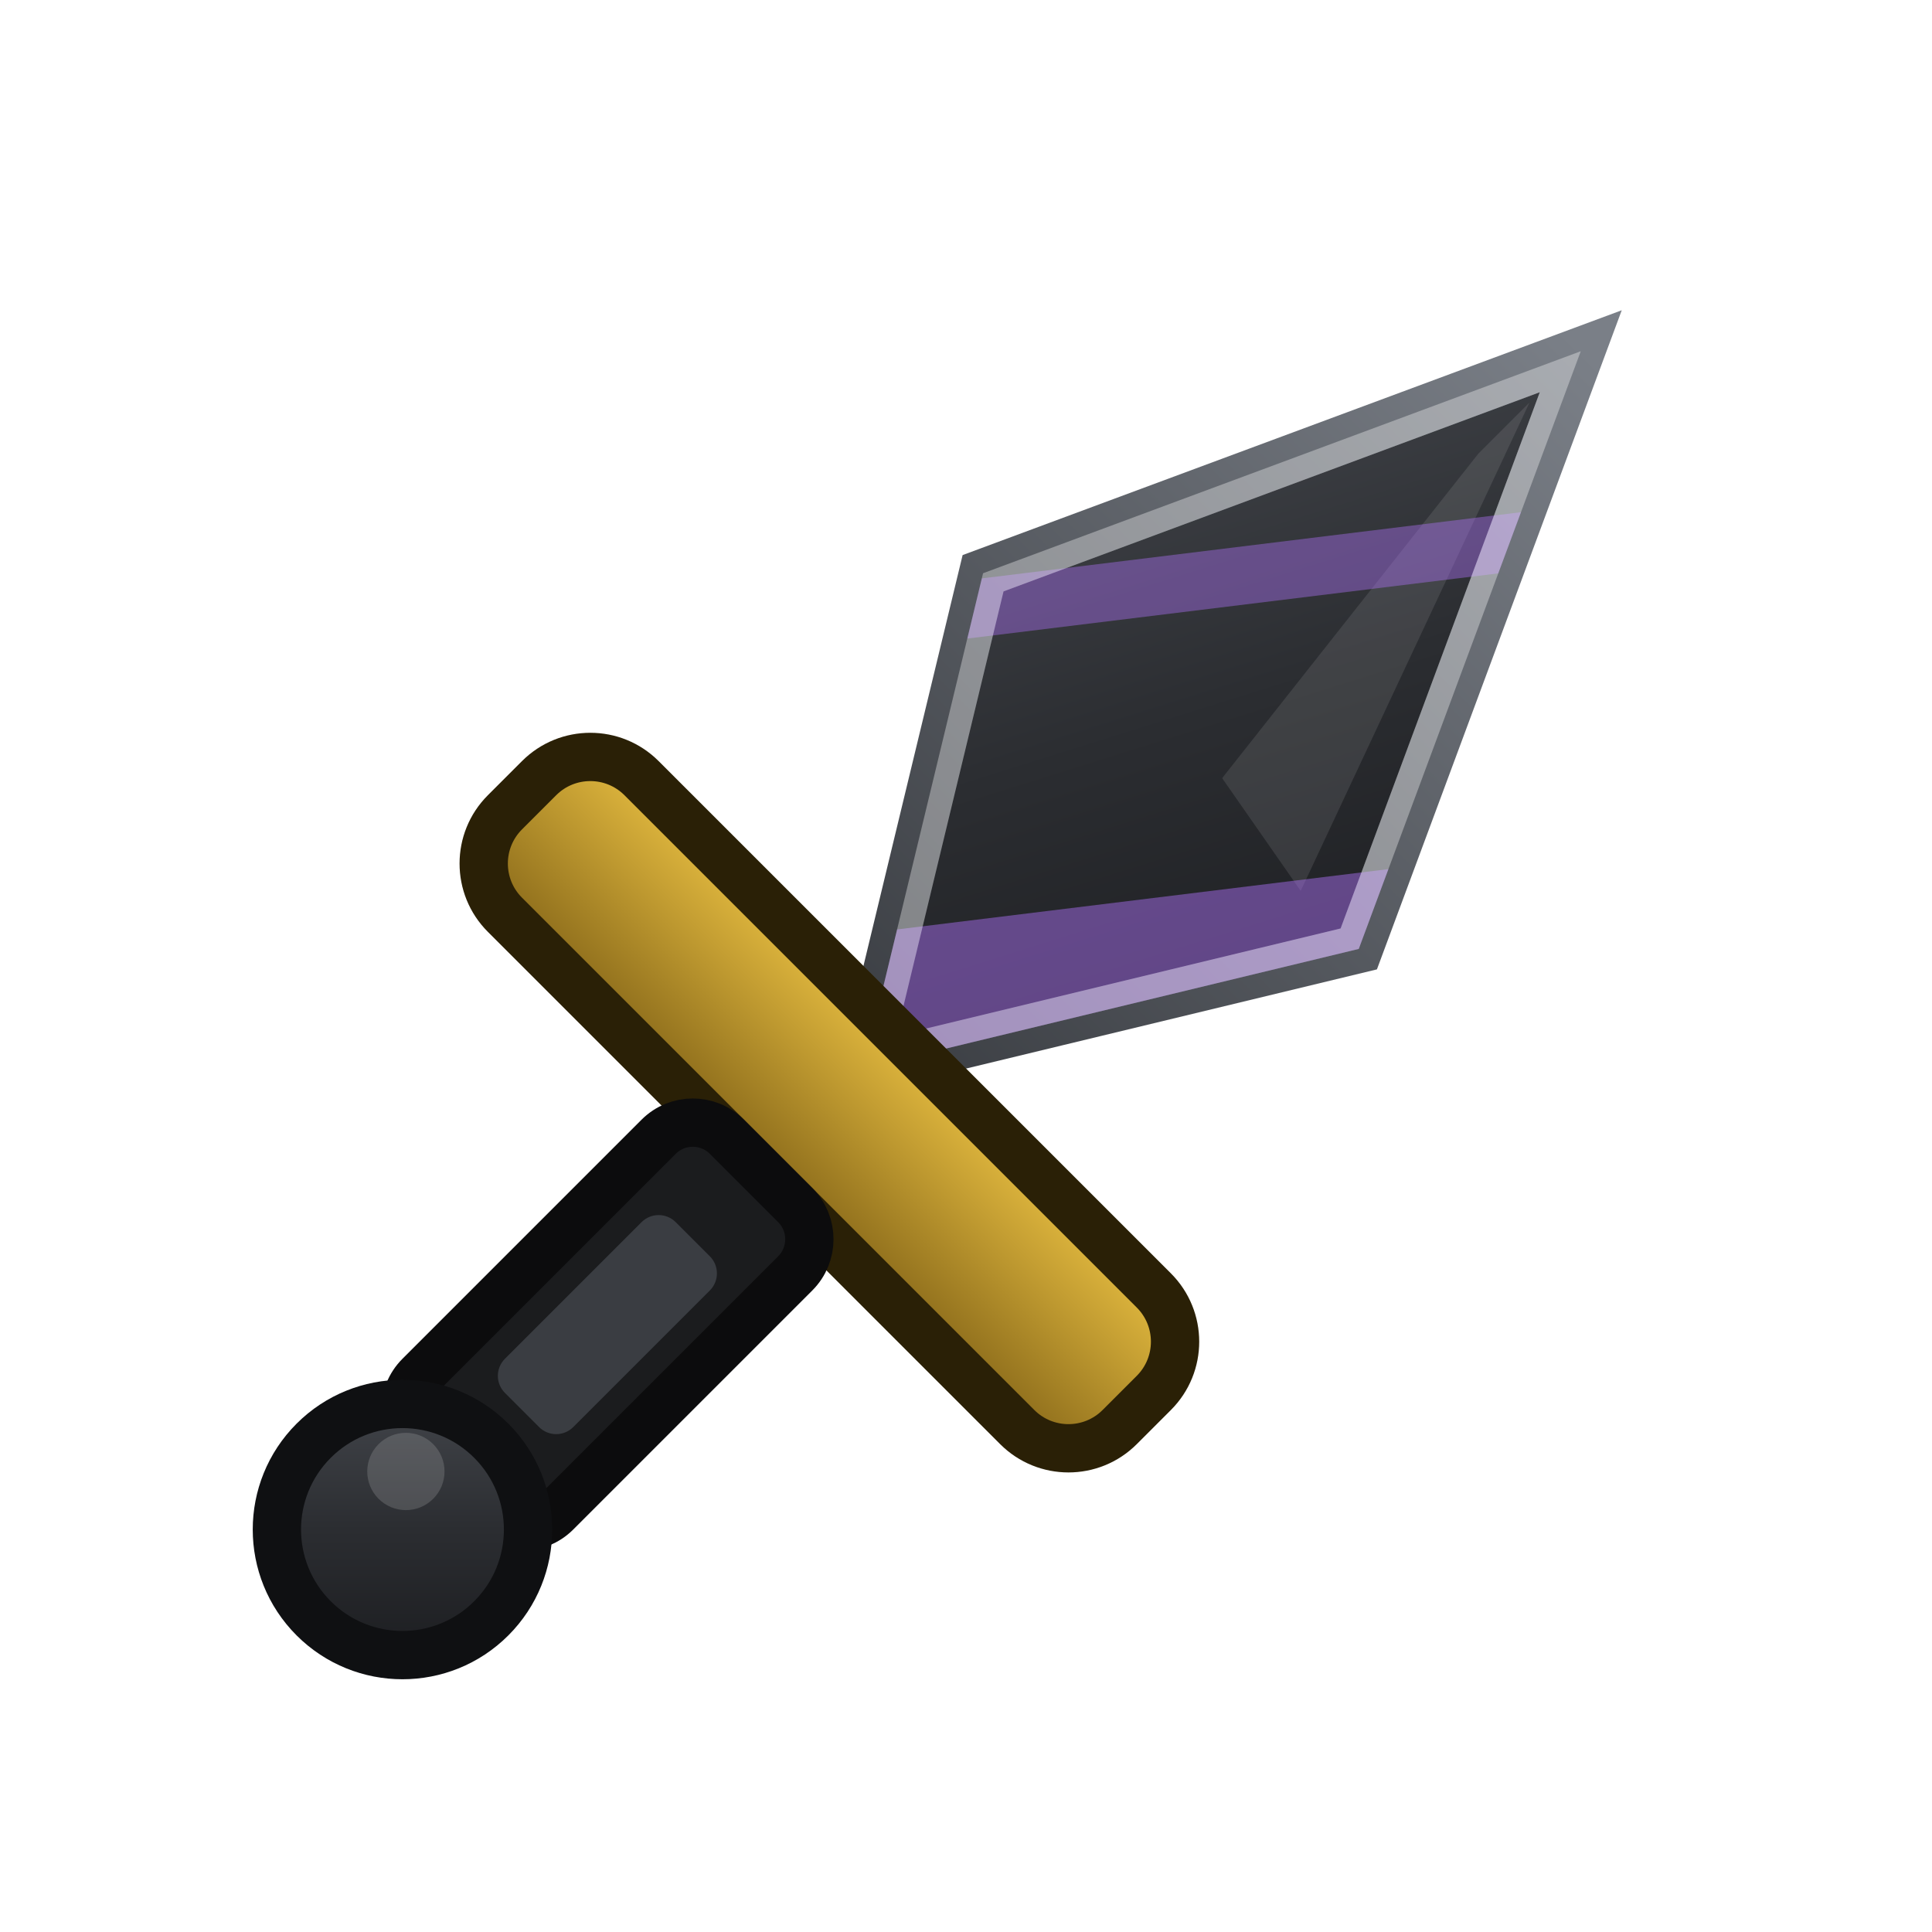
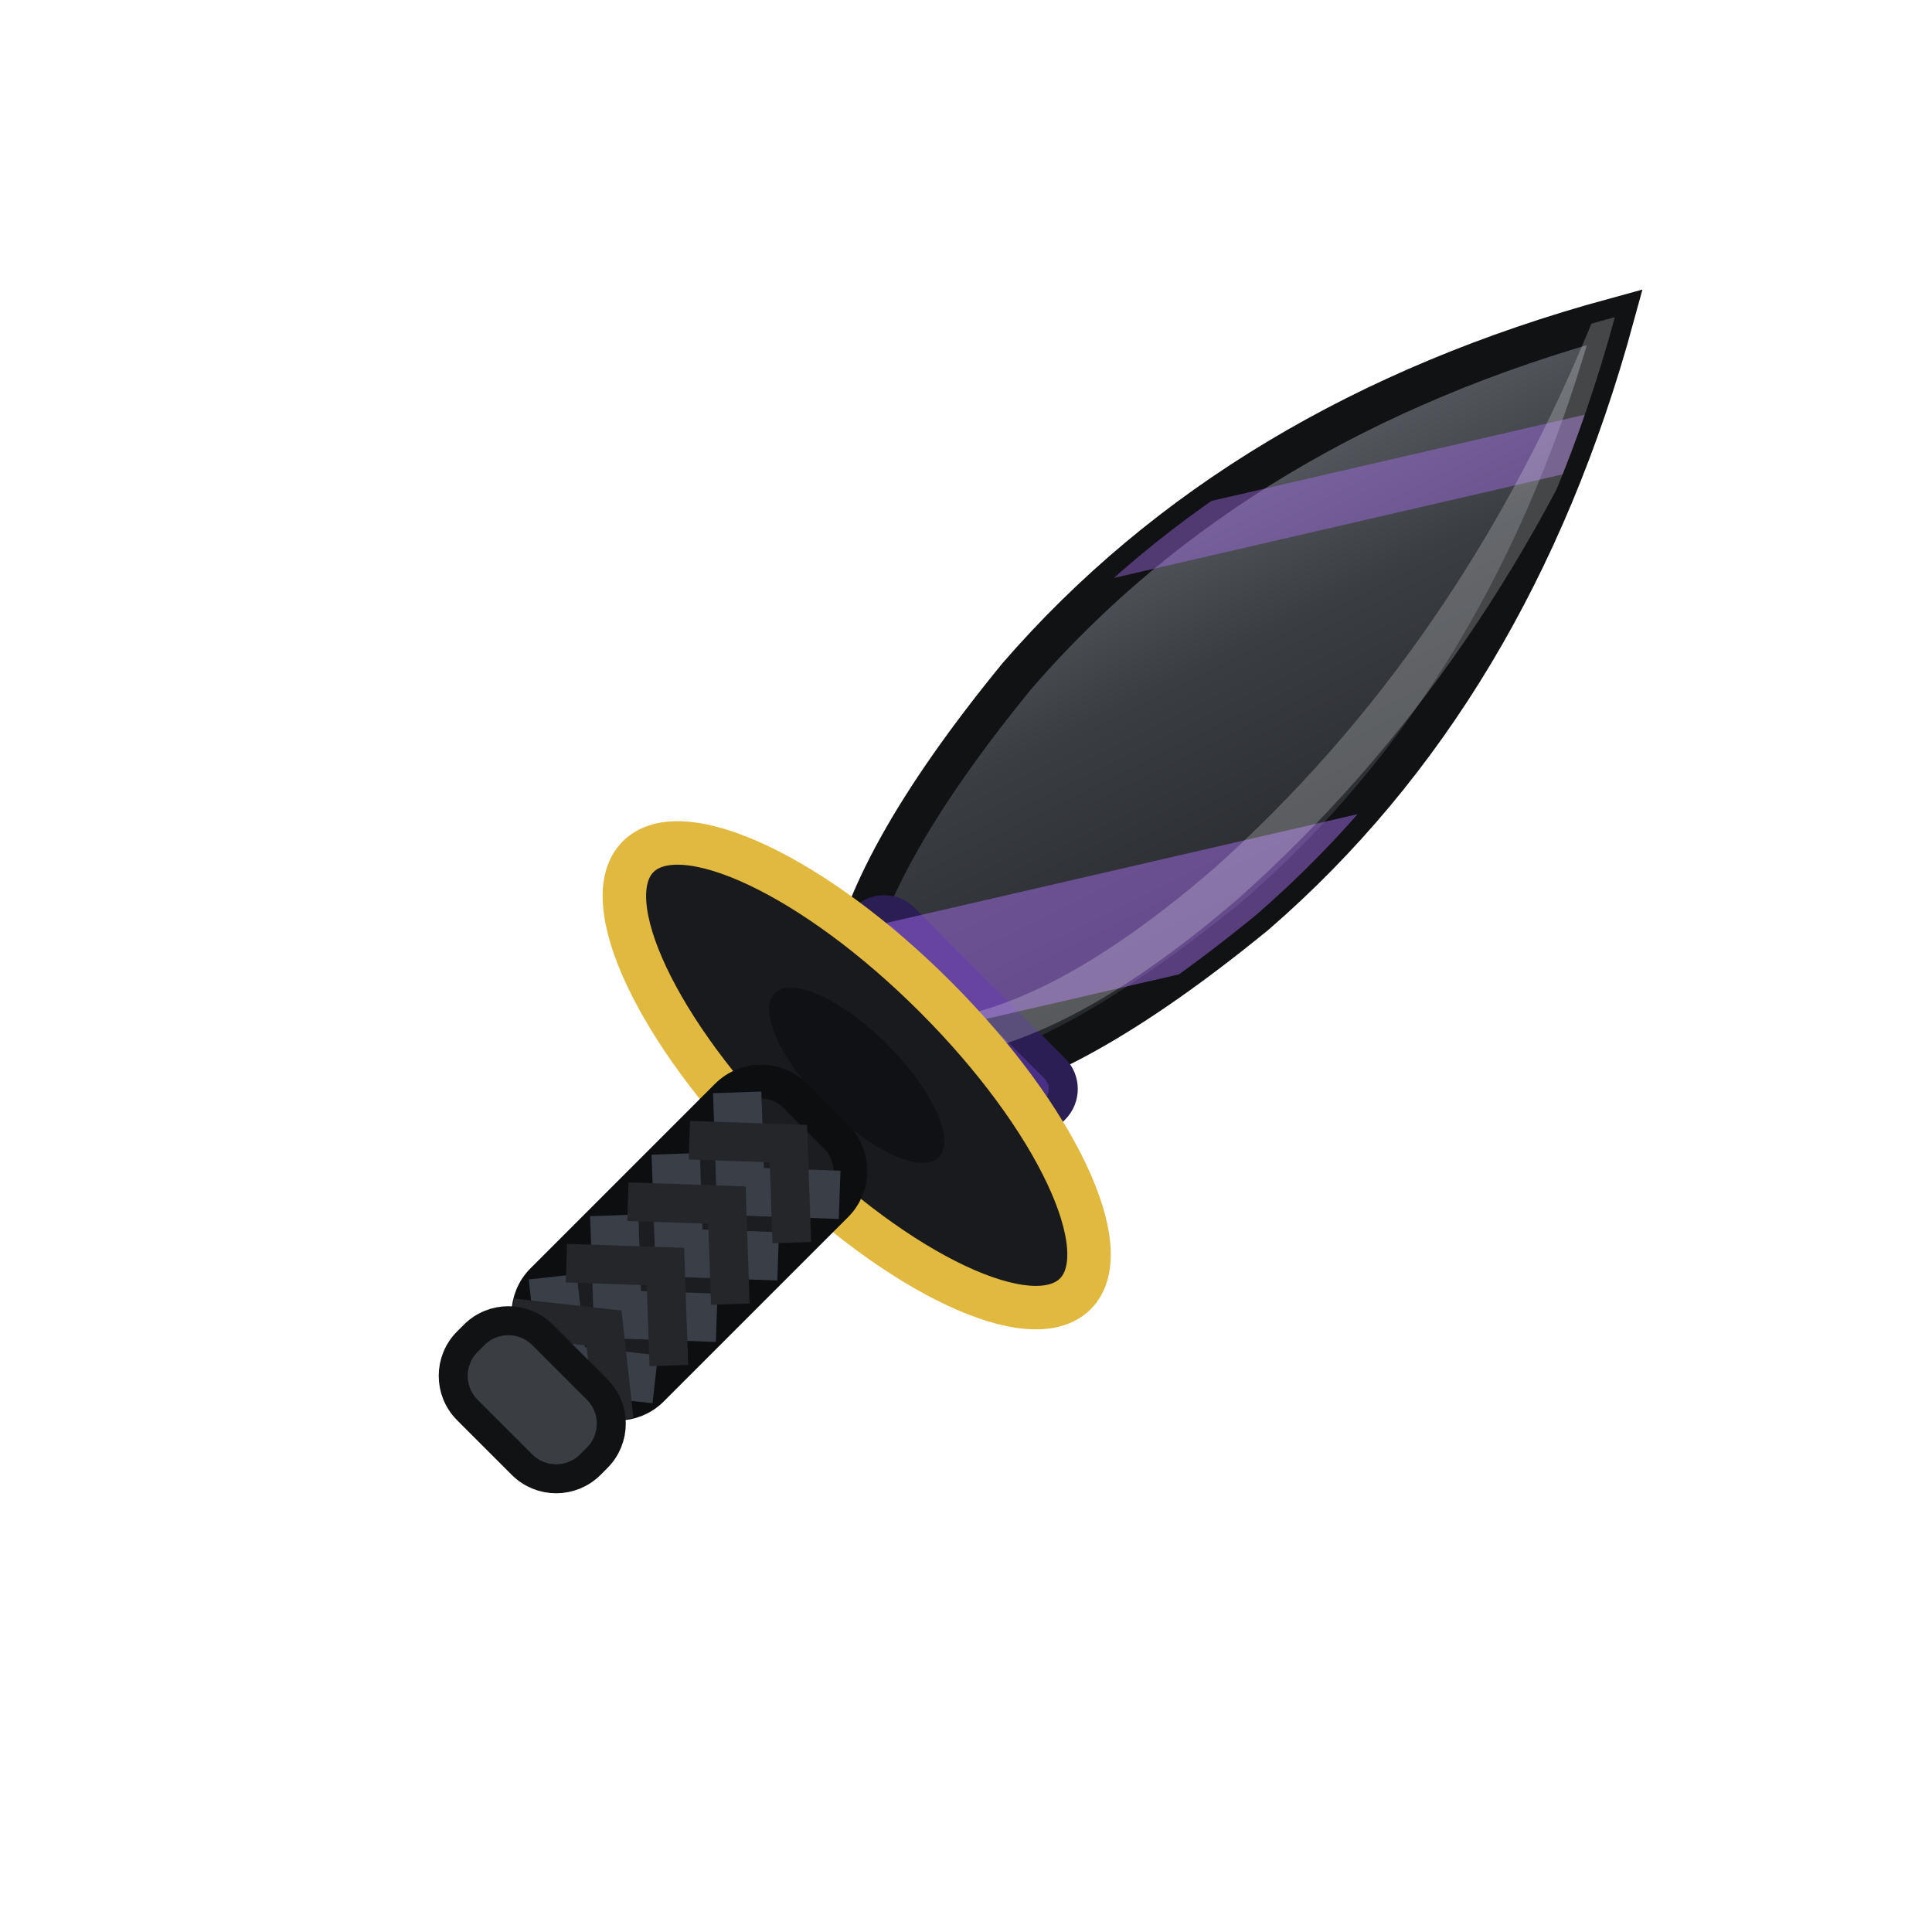
<svg xmlns="http://www.w3.org/2000/svg" viewBox="0 0 40 40">
  <defs>
-     <clipPath id="blade">
-       <polygon points="20,2 25.5,14 20,23 14.5,14" />
+     <path id="bladeP" d="M 20,1 Q 24,8 23.5,15 Q 23,20 21.5,22 L 18.5,22 Q 17,20 16.5,15 Q 16,8 20,1 Z" />
+     <clipPath id="bladeClip">
+       <use href="#bladeP" />
    </clipPath>
-     <linearGradient id="nether" x1="0" y1="0" x2="1" y2="1">
-       <stop offset="0" stop-color="#4a4d53" />
-       <stop offset="0.5" stop-color="#2b2d31" />
-       <stop offset="1" stop-color="#17181b" />
-     </linearGradient>
-     <linearGradient id="edge" x1="0" y1="0" x2="0" y2="1">
-       <stop offset="0" stop-color="#7a7f87" />
-       <stop offset="1" stop-color="#3a3d42" />
-     </linearGradient>
-     <linearGradient id="gold" x1="0" y1="0" x2="0" y2="1">
-       <stop offset="0" stop-color="#e2b93f" />
-       <stop offset="1" stop-color="#8a6a1a" />
+     <linearGradient id="steel" x1="0" y1="0" x2="1" y2="1">
+       <stop offset="0" stop-color="#6d7278" />
+       <stop offset="0.45" stop-color="#3a3d42" />
+       <stop offset="1" stop-color="#202225" />
    </linearGradient>
  </defs>
  <g transform="rotate(45 20 20)">
-     <polygon points="20,2 25.5,14 20,23 14.5,14" fill="url(#nether)" stroke="url(#edge)" stroke-width="1" />
-     <polygon points="20,3.5 23.8,14 21,13.5 20,5" fill="rgba(255,255,255,0.10)" />
-     <g clip-path="url(#blade)">
-       <g transform="rotate(38 20 12)">
-         <rect x="-6" y="-12" width="2.6" height="52" fill="rgba(178,117,255,0.5)" />
-         <rect x="2" y="-12" width="1.2" height="52" fill="rgba(178,117,255,0.35)" />
-         <rect x="9" y="-12" width="2.6" height="52" fill="rgba(178,117,255,0.5)" />
-         <rect x="17" y="-12" width="1.2" height="52" fill="rgba(178,117,255,0.4)" />
-         <rect x="24" y="-12" width="2.6" height="52" fill="rgba(178,117,255,0.45)" />
+     <use href="#bladeP" fill="url(#steel)" stroke="#111214" stroke-width="0.8" />
+     <rect x="17.8" y="20.2" width="5.6" height="2.2" rx="0.6" fill="#4a2f86" stroke="#2a1e54" stroke-width="0.6" />
+     <g clip-path="url(#bladeClip)">
+       <g transform="rotate(32 20 12)">
+         <rect x="-8" y="-14" width="2.4" height="56" fill="rgba(178,117,255,0.45)" />
+         <rect x="1" y="-14" width="1.1" height="56" fill="rgba(178,117,255,0.35)" />
+         <rect x="8" y="-14" width="2.4" height="56" fill="rgba(178,117,255,0.45)" />
+         <rect x="16" y="-14" width="1.1" height="56" fill="rgba(178,117,255,0.4)" />
+         <rect x="23" y="-14" width="2.4" height="56" fill="rgba(178,117,255,0.45)" />
      </g>
-       <polygon points="20,2 25.5,14 20,23 14.5,14" fill="none" stroke="rgba(255,255,255,0.35)" stroke-width="1" />
+       <path d="M 20,1 Q 23,8 22.6,15 Q 22.3,19 21,21" fill="none" stroke="rgba(255,255,255,0.22)" stroke-width="0.8" />
    </g>
-     <rect x="11" y="22" width="18" height="4" rx="1.5" fill="url(#gold)" stroke="#2a2006" stroke-width="1" />
-     <rect x="18" y="26" width="4" height="9" rx="1" fill="#1b1c1e" stroke="#0c0c0d" stroke-width="1" />
-     <rect x="19" y="28" width="2" height="5" fill="#3a3d42" rx="0.5" />
-     <circle cx="20" cy="36.5" r="2.6" fill="url(#nether)" stroke="#0f1012" stroke-width="1" />
-     <circle cx="19.2" cy="35.6" r="0.8" fill="rgba(255,255,255,0.15)" />
+     <ellipse cx="20" cy="23.2" rx="6.4" ry="2.3" fill="#191a1d" stroke="#e2b93f" stroke-width="0.9" />
+     <ellipse cx="20" cy="23.2" rx="2.4" ry="0.9" fill="#101114" />
+     <rect x="18.4" y="24.4" width="3.2" height="7.4" rx="1" fill="#1c1d20" stroke="#0d0e10" stroke-width="0.7" />
+     <path d="M 18.5,25.2 L 20,26.6 L 21.5,25.2 M 18.5,27 L 20,28.4 L 21.5,27 M 18.5,28.8 L 20,30.2 L 21.5,28.8 M 18.5,30.6 L 20,31.8 L 21.5,30.6" fill="none" stroke="#3a3f47" stroke-width="1" />
+     <path d="M 18.5,26.6 L 20,25.2 L 21.5,26.6 M 18.5,28.4 L 20,27 L 21.5,28.4 M 18.5,30.2 L 20,28.8 L 21.5,30.2 M 18.5,31.8 L 20,30.6 L 21.5,31.8" fill="none" stroke="#24262a" stroke-width="0.8" />
+     <rect x="18.2" y="31.6" width="3.6" height="2.2" rx="1" fill="#3a3d42" stroke="#111214" stroke-width="0.6" />
  </g>
</svg>
